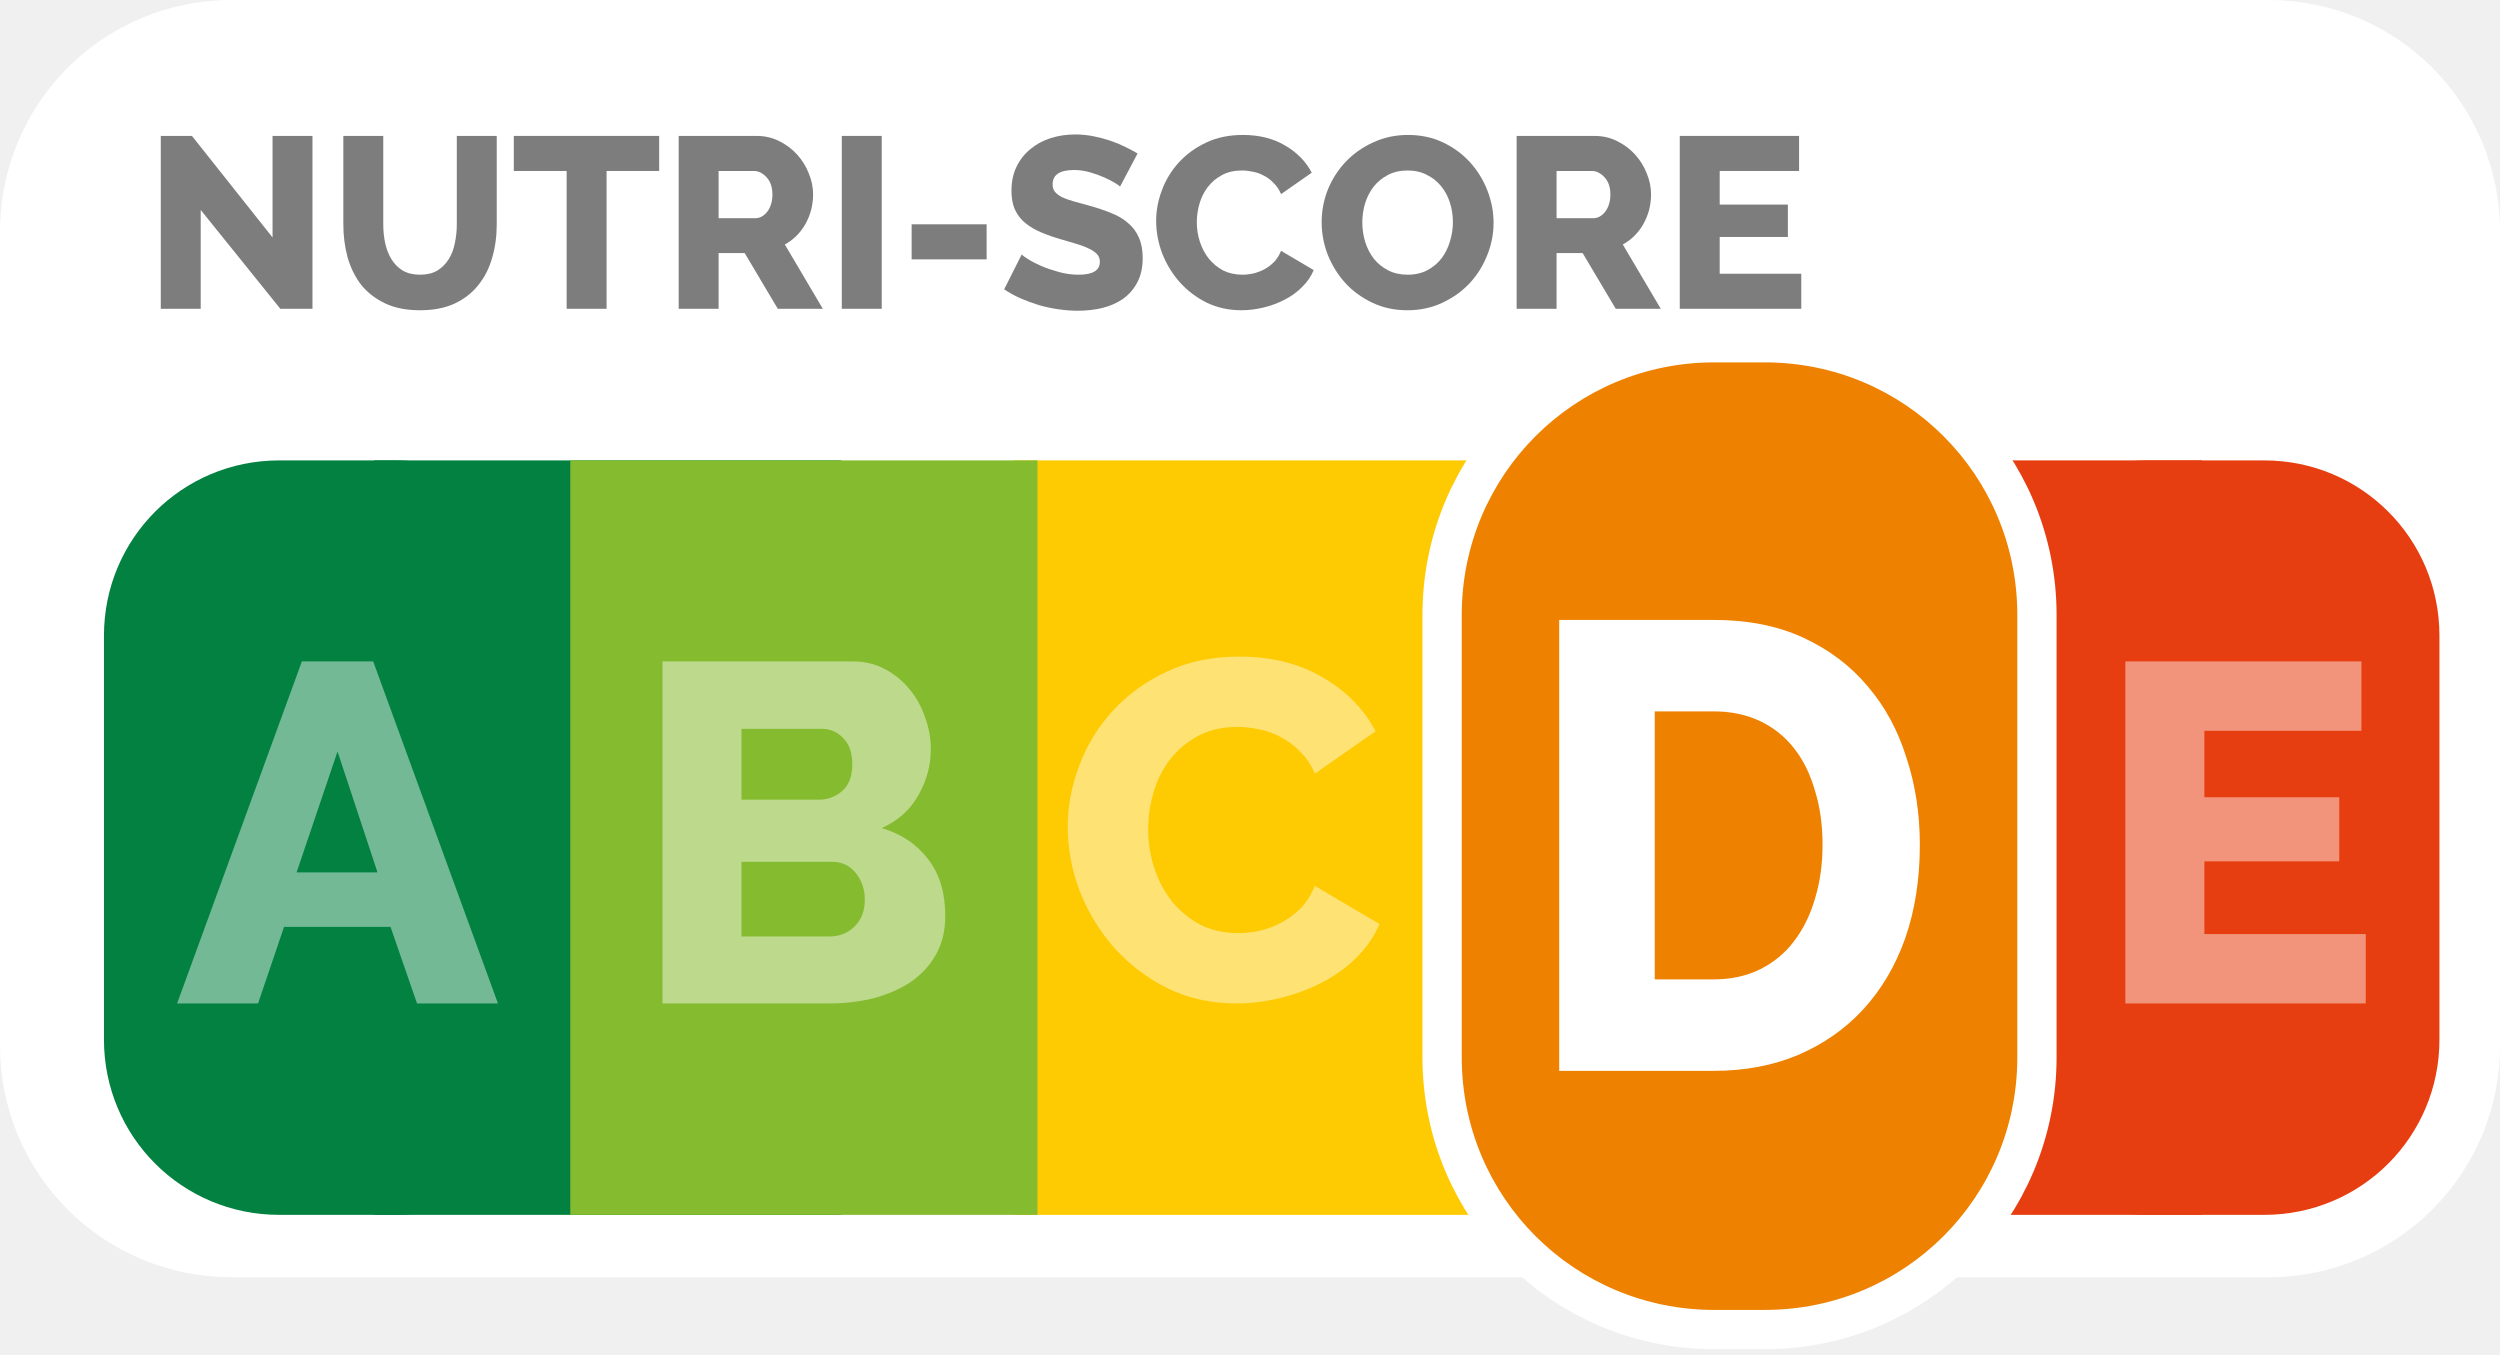
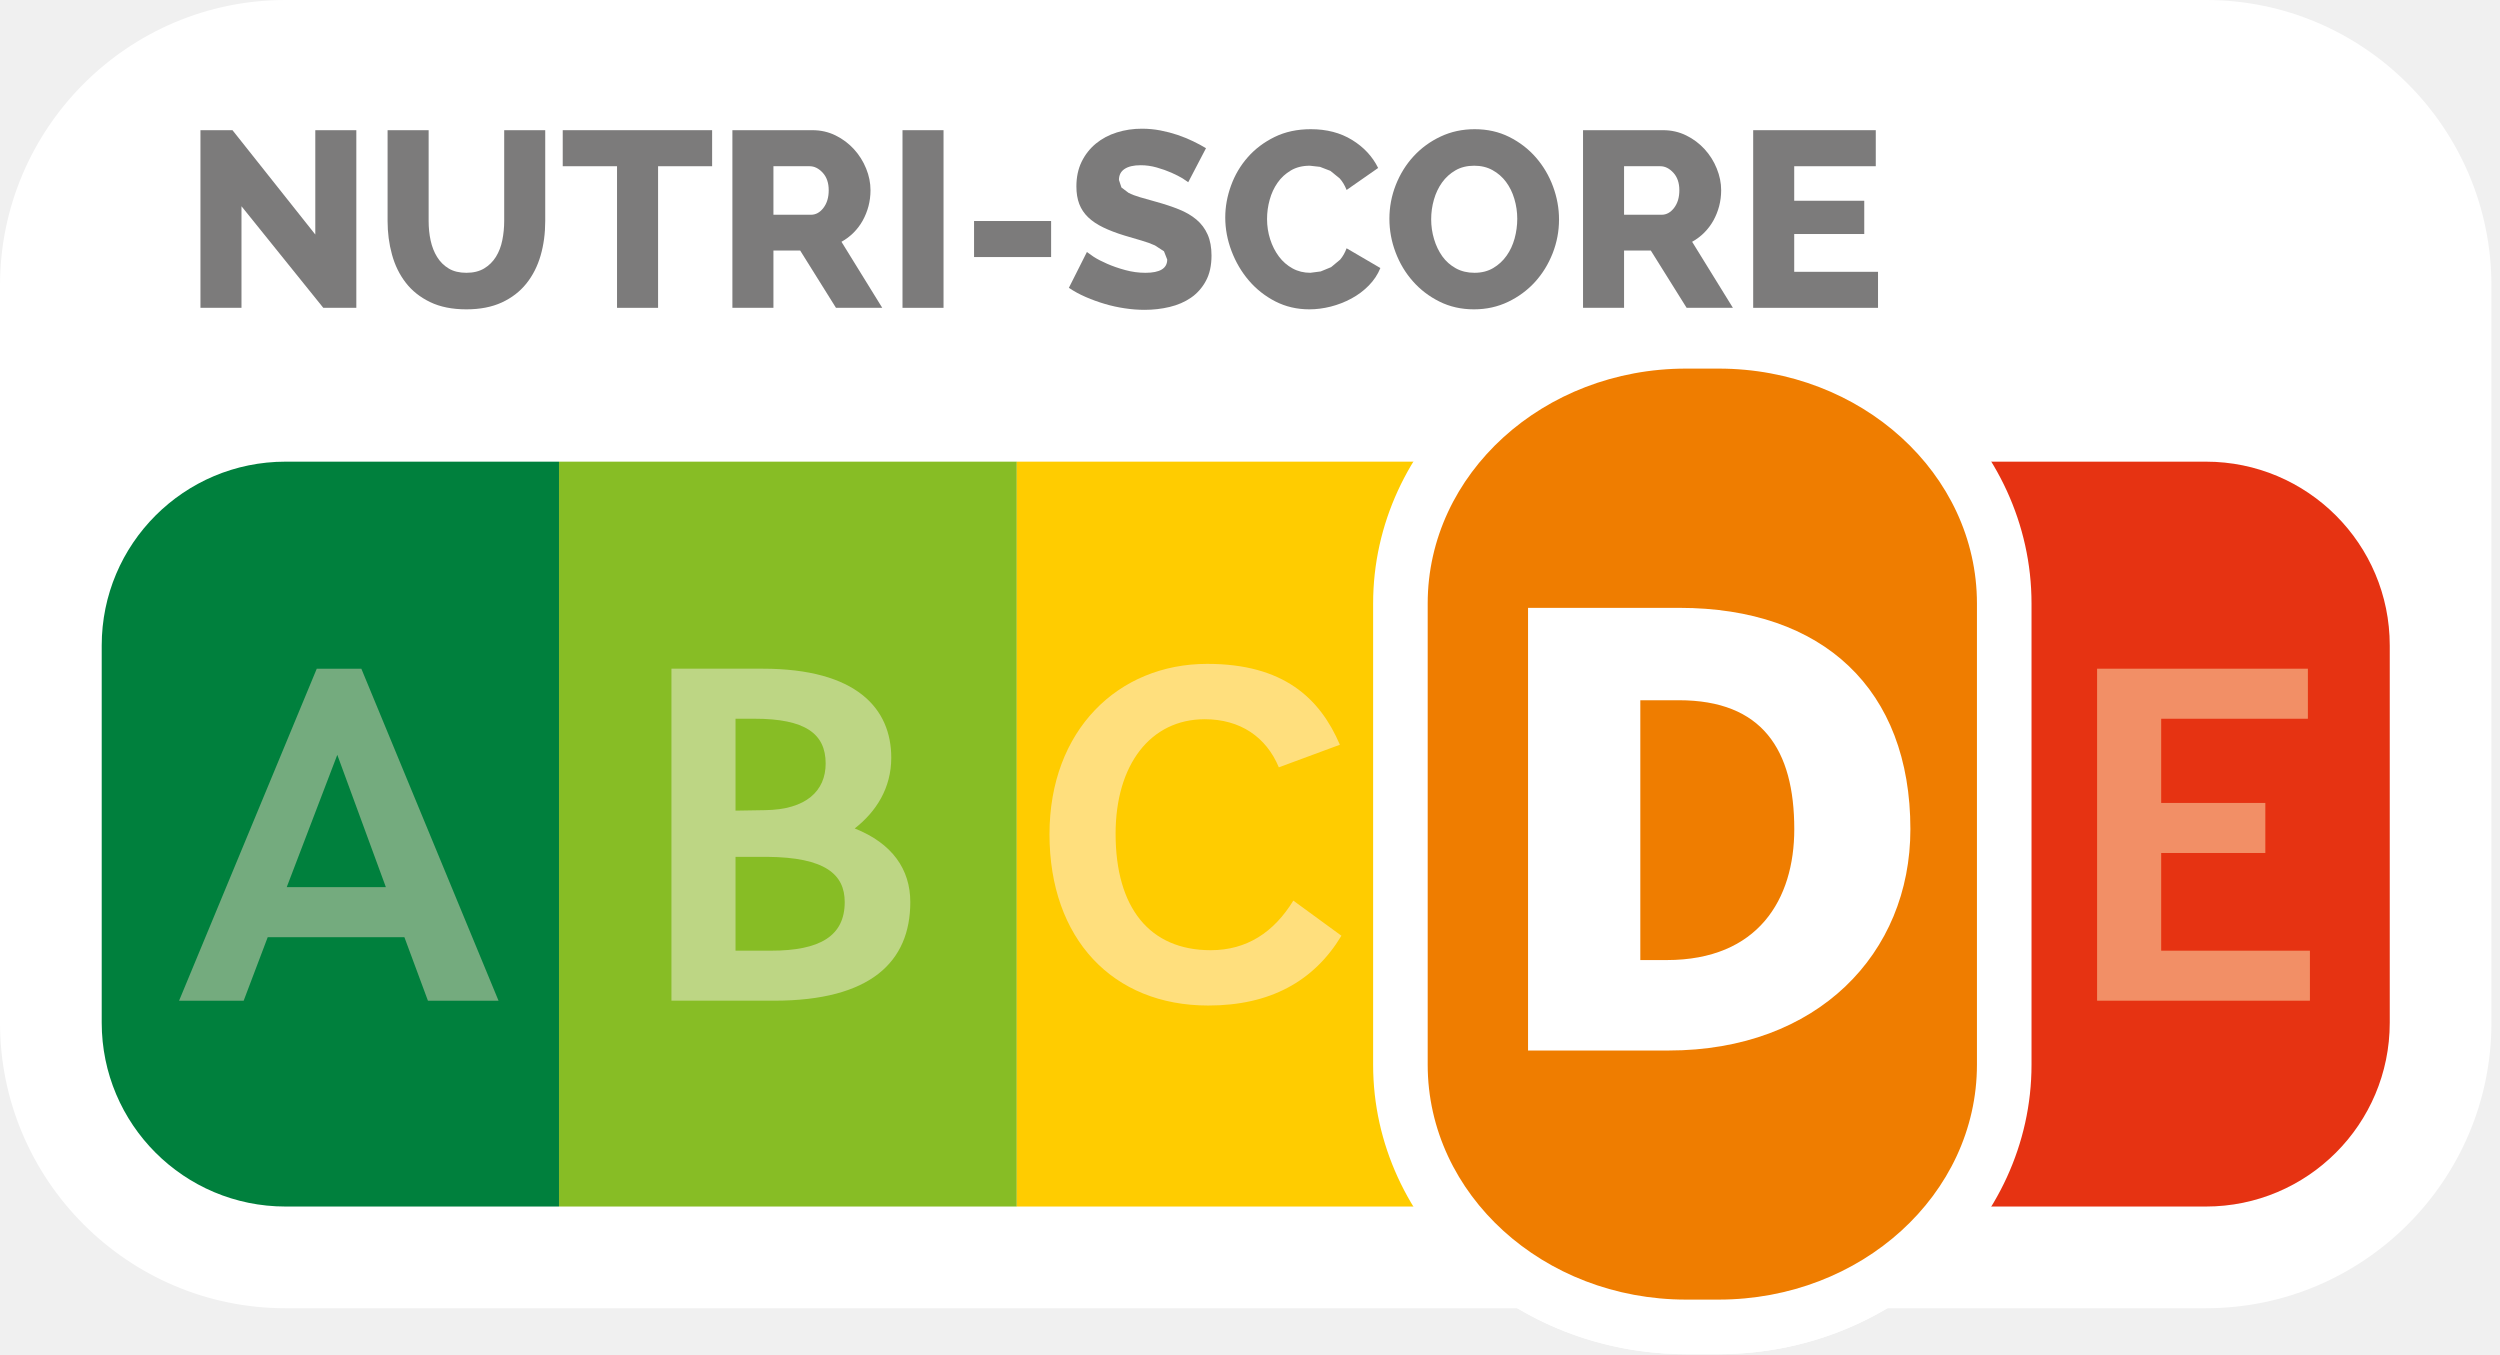
- <svg xmlns="http://www.w3.org/2000/svg" width="240" height="130" viewBox="0 0 240 130" id="svg4443" version="1.1">
-   <defs id="defs4445" />
+ <svg xmlns="http://www.w3.org/2000/svg" width="240" height="130" viewBox="0 0 240 130" version="1.1" id="svg2032">
+   <defs id="defs2029">
+     <clipPath clipPathUnits="userSpaceOnUse" id="clipPath1836">
+       <path d="m -576.406,-131.683 h 841.89 v 595.276 H -576.406 Z" id="path1838" style="stroke-width:1" />
+     </clipPath>
+     <clipPath clipPathUnits="userSpaceOnUse" id="clipPath1817">
+       <path d="m -480.445,-91.617 h 841.89 v 595.276 H -480.445 Z" id="path1819" style="stroke-width:1" />
+     </clipPath>
+     <clipPath clipPathUnits="userSpaceOnUse" id="clipPath1872">
+       <path d="m -488.313,-132.237 h 841.89 v 595.276 H -488.313 Z" id="path1874" style="stroke-width:1" />
+     </clipPath>
+     <clipPath clipPathUnits="userSpaceOnUse" id="clipPath1878">
+       <path d="m -519.714,-136.177 h 841.89 v 595.276 H -519.714 Z" id="path1880" style="stroke-width:1" />
+     </clipPath>
+     <clipPath clipPathUnits="userSpaceOnUse" id="clipPath1886">
+       <path d="m -521.325,-134.642 h 841.89 v 595.276 H -521.325 Z" id="path1888" style="stroke-width:1" />
+     </clipPath>
+     <clipPath clipPathUnits="userSpaceOnUse" id="clipPath1892">
+       <path d="m -532.144,-130.648 h 841.89 v 595.276 H -532.144 Z" id="path1894" style="stroke-width:1" />
+     </clipPath>
+     <clipPath clipPathUnits="userSpaceOnUse" id="clipPath1898">
+       <path d="m -500.02,-102.749 h 841.89 v 595.276 H -500.02 Z" id="path1900" style="stroke-width:1" />
+     </clipPath>
+     <clipPath clipPathUnits="userSpaceOnUse" id="clipPath1904">
+       <path d="m -522.55,-115.224 h 841.89 v 595.276 H -522.55 Z" id="path1906" style="stroke-width:1" />
+     </clipPath>
+     <clipPath clipPathUnits="userSpaceOnUse" id="clipPath1910">
+       <path d="m -561.373,-85.195 h 841.89 v 595.276 H -561.373 Z" id="path1912" style="stroke-width:1" />
+     </clipPath>
+     <clipPath clipPathUnits="userSpaceOnUse" id="clipPath1916">
+       <path d="m -562.786,-87.568 h 841.89 v 595.276 H -562.786 Z" id="path1918" style="stroke-width:1" />
+     </clipPath>
+     <clipPath clipPathUnits="userSpaceOnUse" id="clipPath1593">
+       <path d="m -503.056,-291.809 h 841.89 v 595.276 H -503.056 Z" id="path1595" style="stroke-width:1" />
+     </clipPath>
+     <clipPath clipPathUnits="userSpaceOnUse" id="clipPath1929">
+       <path d="m -503.055,-239.322 h 841.89 v 595.276 H -503.055 Z" id="path1931" style="stroke-width:1" />
+     </clipPath>
+     <clipPath clipPathUnits="userSpaceOnUse" id="clipPath1605">
+       <path d="m -427.382,-279.942 h 841.89 v 595.276 H -427.382 Z" id="path1607" style="stroke-width:1" />
+     </clipPath>
+     <clipPath clipPathUnits="userSpaceOnUse" id="clipPath1618">
+       <path d="m -458.785,-283.881 h 841.89 v 595.276 H -458.785 Z" id="path1620" style="stroke-width:1" />
+     </clipPath>
+     <clipPath clipPathUnits="userSpaceOnUse" id="clipPath1611">
+       <path d="M -460.394,-282.347 H 381.496 V 312.929 H -460.394 Z" id="path1613" style="stroke-width:1" />
+     </clipPath>
+     <clipPath clipPathUnits="userSpaceOnUse" id="clipPath1599">
+       <path d="m -471.214,-278.353 h 841.89 v 595.276 H -471.214 Z" id="path1601" style="stroke-width:1" />
+     </clipPath>
+     <clipPath clipPathUnits="userSpaceOnUse" id="clipPath1624">
+       <path d="m -441.091,-250.452 h 841.89 v 595.276 H -441.091 Z" id="path1626" style="stroke-width:1" />
+     </clipPath>
+     <clipPath clipPathUnits="userSpaceOnUse" id="clipPath1630">
+       <path d="m -461.62,-262.929 h 841.89 v 595.276 H -461.62 Z" id="path1632" style="stroke-width:1" />
+     </clipPath>
+     <clipPath clipPathUnits="userSpaceOnUse" id="clipPath1636">
+       <path d="m -478.601,-250.452 h 841.89 v 595.276 H -478.601 Z" id="path1638" style="stroke-width:1" />
+     </clipPath>
+     <clipPath clipPathUnits="userSpaceOnUse" id="clipPath1642">
+       <path d="m -420.708,-232.9 h 841.89 v 595.276 H -420.708 Z" id="path1644" style="stroke-width:1" />
+     </clipPath>
+     <clipPath clipPathUnits="userSpaceOnUse" id="clipPath1922">
+       <path d="m -422.121,-235.273 h 841.89 v 595.276 H -422.121 Z" id="path1924" style="stroke-width:1" />
+     </clipPath>
+     <clipPath clipPathUnits="userSpaceOnUse" id="clipPath1866">
+       <path d="m -625.833,-291.809 h 841.89 v 595.276 H -625.833 Z" id="path1868" style="stroke-width:1" />
+     </clipPath>
+     <clipPath clipPathUnits="userSpaceOnUse" id="clipPath1717">
+       <path d="m -625.833,-239.322 h 841.89 v 595.276 H -625.833 Z" id="path1719" style="stroke-width:1" />
+     </clipPath>
+     <clipPath clipPathUnits="userSpaceOnUse" id="clipPath1729">
+       <path d="m -542.292,-239.322 h 841.89 v 595.276 H -542.292 Z" id="path1731" style="stroke-width:1" />
+     </clipPath>
+     <clipPath clipPathUnits="userSpaceOnUse" id="clipPath1735">
+       <path d="m -586.469,-262.929 h 841.89 v 595.276 H -586.469 Z" id="path1737" style="stroke-width:1" />
+     </clipPath>
+     <clipPath clipPathUnits="userSpaceOnUse" id="clipPath1741">
+       <path d="m -601.379,-250.452 h 841.89 v 595.276 H -601.379 Z" id="path1743" style="stroke-width:1" />
+     </clipPath>
+     <clipPath clipPathUnits="userSpaceOnUse" id="clipPath1747">
+       <path d="m -550.161,-279.942 h 841.89 v 595.276 H -550.161 Z" id="path1749" style="stroke-width:1" />
+     </clipPath>
+     <clipPath clipPathUnits="userSpaceOnUse" id="clipPath1759">
+       <path d="m -581.562,-283.881 h 841.89 v 595.276 H -581.562 Z" id="path1761" style="stroke-width:1" />
+     </clipPath>
+     <clipPath clipPathUnits="userSpaceOnUse" id="clipPath1765">
+       <path d="M -583.172,-282.347 H 258.718 V 312.929 H -583.172 Z" id="path1767" style="stroke-width:1" />
+     </clipPath>
+     <clipPath clipPathUnits="userSpaceOnUse" id="clipPath1773">
+       <path d="m -593.991,-278.353 h 841.89 v 595.276 H -593.991 Z" id="path1775" style="stroke-width:1" />
+     </clipPath>
+     <clipPath clipPathUnits="userSpaceOnUse" id="clipPath1779">
+       <path d="m -563.464,-232.9 h 841.89 v 595.276 H -563.464 Z" id="path1781" style="stroke-width:1" />
+     </clipPath>
+     <clipPath clipPathUnits="userSpaceOnUse" id="clipPath1785">
+       <path d="m -564.877,-235.273 h 841.89 v 595.276 H -564.877 Z" id="path1787" style="stroke-width:1" />
+     </clipPath>
+     <clipPath clipPathUnits="userSpaceOnUse" id="clipPath1792">
+       <path d="m -503.055,-216.392 h 841.89 v 595.276 H -503.055 Z" id="path1794" style="stroke-width:1" />
+     </clipPath>
+     <clipPath clipPathUnits="userSpaceOnUse" id="clipPath1753">
+       <path d="m -503.055,-163.905 h 841.89 v 595.276 H -503.055 Z" id="path1755" style="stroke-width:1" />
+     </clipPath>
+     <clipPath clipPathUnits="userSpaceOnUse" id="clipPath1723">
+       <path d="m -419.514,-163.905 h 841.89 v 595.276 H -419.514 Z" id="path1725" style="stroke-width:1" />
+     </clipPath>
+     <clipPath clipPathUnits="userSpaceOnUse" id="clipPath1798">
+       <path d="M -427.382,-204.525 H 414.508 V 390.751 H -427.382 Z" id="path1800" style="stroke-width:1" />
+     </clipPath>
+     <clipPath clipPathUnits="userSpaceOnUse" id="clipPath1804">
+       <path d="m -458.784,-208.465 h 841.89 v 595.276 H -458.784 Z" id="path1806" style="stroke-width:1" />
+     </clipPath>
+     <clipPath clipPathUnits="userSpaceOnUse" id="clipPath1810">
+       <path d="m -460.394,-206.93 h 841.89 v 595.276 H -460.394 Z" id="path1812" style="stroke-width:1" />
+     </clipPath>
+     <clipPath clipPathUnits="userSpaceOnUse" id="clipPath1823">
+       <path d="m -471.213,-202.936 h 841.89 v 595.276 H -471.213 Z" id="path1825" style="stroke-width:1" />
+     </clipPath>
+     <clipPath clipPathUnits="userSpaceOnUse" id="clipPath1830">
+       <path d="m -437.456,-175.036 h 841.89 v 595.276 H -437.456 Z" id="path1832" style="stroke-width:1" />
+     </clipPath>
+     <clipPath clipPathUnits="userSpaceOnUse" id="clipPath1848">
+       <path d="m -480.209,-175.036 h 841.89 v 595.276 H -480.209 Z" id="path1850" style="stroke-width:1" />
+     </clipPath>
+     <clipPath clipPathUnits="userSpaceOnUse" id="clipPath1842">
+       <path d="m -460.551,-157.483 h 841.89 v 595.276 H -460.551 Z" id="path1844" style="stroke-width:1" />
+     </clipPath>
+     <clipPath clipPathUnits="userSpaceOnUse" id="clipPath1854">
+       <path d="m -461.964,-159.856 h 841.89 v 595.276 H -461.964 Z" id="path1856" style="stroke-width:1" />
+     </clipPath>
+     <clipPath clipPathUnits="userSpaceOnUse" id="clipPath1860">
+       <path d="m -452.876,-180.763 h 841.89 v 595.276 H -452.876 Z" id="path1862" style="stroke-width:1" />
+     </clipPath>
+     <clipPath clipPathUnits="userSpaceOnUse" id="clipPath1648">
+       <path d="m -625.835,-216.392 h 841.89 v 595.276 H -625.835 Z" id="path1650" style="stroke-width:1" />
+     </clipPath>
+     <clipPath clipPathUnits="userSpaceOnUse" id="clipPath1655">
+       <path d="m -625.833,-163.905 h 841.89 v 595.276 H -625.833 Z" id="path1657" style="stroke-width:1" />
+     </clipPath>
+     <clipPath clipPathUnits="userSpaceOnUse" id="clipPath1661">
+       <path d="m -542.292,-163.905 h 841.89 v 595.276 H -542.292 Z" id="path1663" style="stroke-width:1" />
+     </clipPath>
+     <clipPath clipPathUnits="userSpaceOnUse" id="clipPath1673">
+       <path d="M -550.161,-204.525 H 291.729 V 390.751 H -550.161 Z" id="path1675" style="stroke-width:1" />
+     </clipPath>
+     <clipPath clipPathUnits="userSpaceOnUse" id="clipPath1667">
+       <path d="m -581.562,-208.465 h 841.89 v 595.276 H -581.562 Z" id="path1669" style="stroke-width:1" />
+     </clipPath>
+     <clipPath clipPathUnits="userSpaceOnUse" id="clipPath1687">
+       <path d="m -583.173,-206.93 h 841.89 v 595.276 H -583.173 Z" id="path1689" style="stroke-width:1" />
+     </clipPath>
+     <clipPath clipPathUnits="userSpaceOnUse" id="clipPath1680">
+       <path d="m -593.993,-202.935 h 841.89 v 595.276 H -593.993 Z" id="path1682" style="stroke-width:1" />
+     </clipPath>
+     <clipPath clipPathUnits="userSpaceOnUse" id="clipPath1693">
+       <path d="m -561.868,-175.036 h 841.89 v 595.276 H -561.868 Z" id="path1695" style="stroke-width:1" />
+     </clipPath>
+     <clipPath clipPathUnits="userSpaceOnUse" id="clipPath1699">
+       <path d="m -582.388,-187.512 h 841.89 v 595.276 H -582.388 Z" id="path1701" style="stroke-width:1" />
+     </clipPath>
+     <clipPath clipPathUnits="userSpaceOnUse" id="clipPath1705">
+       <path d="m -603.221,-157.483 h 841.89 v 595.276 H -603.221 Z" id="path1707" style="stroke-width:1" />
+     </clipPath>
+     <clipPath clipPathUnits="userSpaceOnUse" id="clipPath1711">
+       <path d="m -604.633,-159.856 h 841.89 v 595.276 H -604.633 Z" id="path1713" style="stroke-width:1" />
+     </clipPath>
+   </defs>
  <g id="layer1">
-     <g id="g3962" transform="matrix(0.1235316,0,0,0.1235316,74.04041,-5.2517015e-6)">
-       <path style="opacity:1;fill:#ffffff;fill-opacity:1;fill-rule:evenodd;stroke:none;stroke-width:1;stroke-linecap:round;stroke-linejoin:round;stroke-miterlimit:4;stroke-dasharray:none;stroke-dashoffset:0;stroke-opacity:1" d="M -419.315,-5.9918893e-6 H 1163.409 c 99.748,0 180.049,80.302 180.049,180.049 v 632.481 c 0,99.747 -80.302,180.049 -180.049,180.049 H -419.315 c -99.747,0 -180.049,-80.302 -180.049,-180.049 V 180.049 c 0,-99.747 80.302,-180.049 180.049,-180.049 z" id="rect5285" />
-       <path style="opacity:1;fill:#038141;fill-opacity:1;fill-rule:evenodd;stroke:none;stroke-width:1;stroke-linecap:round;stroke-linejoin:round;stroke-miterlimit:4;stroke-dasharray:none;stroke-dashoffset:0;stroke-opacity:1" d="M -308.515,357.79 H 54.515 V 944.105 H -308.515 Z" id="rect5287" />
-       <path style="opacity:1;fill:#e63e11;fill-opacity:1;fill-rule:evenodd;stroke:none;stroke-width:1;stroke-linecap:round;stroke-linejoin:round;stroke-miterlimit:4;stroke-dasharray:none;stroke-dashoffset:0;stroke-opacity:1" d="M 748.698,357.79 H 1111.728 V 944.105 H 748.698 Z" id="rect5289" />
-       <path style="opacity:1;fill:#038141;fill-opacity:1;fill-rule:evenodd;stroke:none;stroke-width:1;stroke-linecap:round;stroke-linejoin:round;stroke-miterlimit:4;stroke-dasharray:none;stroke-dashoffset:0;stroke-opacity:1" d="m -382.381,357.79 h 90.648 c 75.45,0 136.191,60.741 136.191,136.191 v 313.932 c 0,75.45 -60.741,136.191 -136.191,136.191 h -90.648 c -75.45,0 -136.191,-60.741 -136.191,-136.191 V 493.982 c 0,-75.45 60.741,-136.191 136.191,-136.191 z" id="rect5291" />
-       <path style="opacity:1;fill:#ee8100;fill-opacity:1;fill-rule:evenodd;stroke:none;stroke-width:1;stroke-linecap:round;stroke-linejoin:round;stroke-miterlimit:4;stroke-dasharray:none;stroke-dashoffset:0;stroke-opacity:1" d="m 570.957,357.79 h 363.03 v 586.315 h -363.03 z" id="rect5293" />
-       <path id="path5480" style="font-style:normal;font-variant:normal;font-weight:800;font-stretch:normal;font-size:medium;line-height:90%;font-family:Raleway;-inkscape-font-specification:'Raleway Ultra-Bold';letter-spacing:0px;word-spacing:0px;fill:#ffffff;fill-opacity:0.446;stroke:none;stroke-width:1px;stroke-linecap:butt;stroke-linejoin:miter;stroke-opacity:1" d="M 636.605,789.037 V 523.235 h 99.208 q 32.945,0 57.653,10.482 24.708,10.482 41.181,28.452 16.846,17.97 25.083,42.304 8.611,23.96 8.611,51.289 0,30.324 -9.36,55.032 -9.36,24.334 -26.955,41.929 -17.221,17.221 -41.929,26.955 -24.334,9.359 -54.284,9.359 z M 805.82,655.762 q 0,-17.595 -4.867,-31.821 -4.492,-14.6 -13.477,-25.083 -8.985,-10.482 -22.088,-16.098 -13.103,-5.616 -29.575,-5.616 h -37.811 v 157.984 h 37.811 q 16.847,0 29.95,-5.99 13.103,-5.99 21.713,-16.472 8.985,-10.857 13.477,-25.083 4.867,-14.6 4.867,-31.821 z" />
-       <path style="opacity:1;fill:#fecb02;fill-opacity:1;fill-rule:evenodd;stroke:none;stroke-width:1;stroke-linecap:round;stroke-linejoin:round;stroke-miterlimit:4;stroke-dasharray:none;stroke-dashoffset:0;stroke-opacity:1" d="m 188.259,357.79 h 383.321 v 586.315 h -383.321 z" id="rect5299" />
-       <path style="opacity:1;fill:#85bb2f;fill-opacity:1;fill-rule:evenodd;stroke:none;stroke-width:1;stroke-linecap:round;stroke-linejoin:round;stroke-miterlimit:4;stroke-dasharray:none;stroke-dashoffset:0;stroke-opacity:1" d="M 206.865,357.79 H -156.165 V 944.105 H 206.865 Z" id="rect5301" />
-       <path id="path5475" style="font-style:normal;font-variant:normal;font-weight:800;font-stretch:normal;font-size:medium;line-height:90%;font-family:Raleway;-inkscape-font-specification:'Raleway Ultra-Bold';letter-spacing:0px;word-spacing:0px;fill:#ffffff;fill-opacity:0.446;stroke:none;stroke-width:1px;stroke-linecap:butt;stroke-linejoin:miter;stroke-opacity:1" d="m 230.404,642.411 q 0,-23.96 8.985,-47.545 8.985,-23.96 26.206,-42.678 17.221,-18.718 41.929,-30.324 24.708,-11.605 56.155,-11.605 37.437,0 64.766,16.098 27.703,16.098 41.181,41.929 l -47.171,32.945 q -4.492,-10.482 -11.605,-17.221 -6.739,-7.113 -14.975,-11.231 -8.236,-4.492 -16.847,-5.99 -8.61,-1.872 -16.847,-1.872 -17.595,0 -30.698,7.113 -13.103,7.113 -21.713,18.344 -8.61,11.231 -12.729,25.457 -4.118,14.226 -4.118,28.826 0,15.723 4.867,30.324 4.867,14.6 13.852,25.831 9.359,11.231 22.088,17.97 13.103,6.364 29.201,6.364 8.236,0 16.847,-1.872 8.985,-2.246 16.847,-6.364 8.236,-4.492 14.975,-11.231 6.739,-7.113 10.857,-17.221 l 50.165,29.575 q -5.99,14.6 -17.97,26.206 -11.605,11.605 -26.955,19.467 -15.349,7.862 -32.57,11.98 -17.221,4.118 -33.693,4.118 -28.826,0 -53.16,-11.605 -23.96,-11.98 -41.555,-31.447 -17.221,-19.467 -26.955,-44.176 -9.359,-24.708 -9.359,-50.165 z" />
-       <path id="path5472" style="font-style:normal;font-variant:normal;font-weight:800;font-stretch:normal;font-size:medium;line-height:90%;font-family:Raleway;-inkscape-font-specification:'Raleway Ultra-Bold';letter-spacing:0px;word-spacing:0px;fill:#ffffff;fill-opacity:0.446;stroke:none;stroke-width:1px;stroke-linecap:butt;stroke-linejoin:miter;stroke-opacity:1" d="m 135.228,711.669 q 0,17.221 -7.113,29.95 -7.113,12.729 -19.467,21.339 -12.354,8.236 -28.826,12.729 -16.472,4.118 -34.816,4.118 H -84.527 V 514.002 h 147.876 q 13.852,0 25.083,5.99 11.231,5.99 19.093,15.723 7.862,9.359 11.98,21.713 4.492,11.98 4.492,24.708 0,19.093 -9.734,35.94 -9.359,16.847 -28.452,25.457 22.837,6.739 35.94,23.96 13.477,17.221 13.477,44.176 z M 72.708,699.315 q 0,-12.354 -7.113,-20.965 -7.113,-8.61 -17.97,-8.61 h -70.756 v 58.027 h 68.135 q 11.98,0 19.842,-7.862 7.862,-7.862 7.862,-20.59 z m -95.839,-132.901 v 55.032 h 60.273 q 10.108,0 17.97,-6.739 7.862,-6.739 7.862,-20.965 0,-13.103 -7.113,-20.216 -6.739,-7.113 -16.472,-7.113 z" />
-       <path id="path5469" style="font-style:normal;font-variant:normal;font-weight:800;font-stretch:normal;font-size:medium;line-height:90%;font-family:Raleway;-inkscape-font-specification:'Raleway Ultra-Bold';letter-spacing:0px;word-spacing:0px;fill:#ffffff;fill-opacity:0.446;stroke:none;stroke-width:1px;stroke-linecap:butt;stroke-linejoin:miter;stroke-opacity:1" d="m -364.761,514.002 h 55.407 l 96.962,265.802 h -62.894 l -20.59,-59.525 h -82.736 l -20.216,59.525 h -62.894 z m 58.776,163.974 -31.073,-93.967 -31.821,93.967 z" />
-       <path style="opacity:1;fill:#e63e11;fill-opacity:1;fill-rule:evenodd;stroke:none;stroke-width:1;stroke-linecap:round;stroke-linejoin:round;stroke-miterlimit:4;stroke-dasharray:none;stroke-dashoffset:0;stroke-opacity:1" d="m 1069.556,357.79 h 90.647 c 75.45,0 136.192,60.741 136.192,136.191 v 313.932 c 0,75.45 -60.742,136.191 -136.192,136.191 h -90.647 c -75.45,0 -136.192,-60.741 -136.192,-136.191 V 493.982 c 0,-75.45 60.742,-136.191 136.192,-136.191 z" id="rect5315" />
-       <path style="opacity:1;fill:#0039ff;fill-opacity:0.63;fill-rule:evenodd;stroke:#ffffff;stroke-width:61.032;stroke-linecap:round;stroke-linejoin:round;stroke-miterlimit:4;stroke-dasharray:none;stroke-dashoffset:0;stroke-opacity:1" d="m 732.809,281.616 h 39.326 c 108.699,0 196.208,87.509 196.208,196.208 v 343.941 c 0,108.699 -87.508,196.208 -196.208,196.208 h -39.326 c -108.699,0 -196.208,-87.509 -196.208,-196.208 V 477.823 c 0,-108.699 87.509,-196.208 196.208,-196.208 z" id="rect5317" />
-       <path id="path5464" style="font-style:normal;font-variant:normal;font-weight:800;font-stretch:normal;font-size:medium;line-height:90%;font-family:Raleway;-inkscape-font-specification:'Raleway Ultra-Bold';letter-spacing:0px;word-spacing:0px;fill:#ffffff;fill-opacity:0.446;stroke:none;stroke-width:1px;stroke-linecap:butt;stroke-linejoin:miter;stroke-opacity:1" d="m 1239.129,725.895 v 53.909 H 1052.318 V 514.002 h 183.441 v 53.909 H 1113.715 v 51.663 h 104.823 v 49.791 h -104.823 v 56.53 z" />
-       <path style="opacity:1;fill:#ee8100;fill-opacity:1;fill-rule:evenodd;stroke:none;stroke-width:15.945;stroke-linecap:round;stroke-linejoin:round;stroke-miterlimit:4;stroke-dasharray:none;stroke-dashoffset:0;stroke-opacity:1" d="m 732.809,281.616 h 39.326 c 108.699,0 196.208,87.509 196.208,196.208 v 343.941 c 0,108.699 -87.508,196.208 -196.208,196.208 h -39.326 c -108.699,0 -196.208,-87.509 -196.208,-196.208 V 477.823 c 0,-108.699 87.509,-196.208 196.208,-196.208 z" id="rect5323" />
-       <path id="path5460" style="font-style:normal;font-variant:normal;font-weight:800;font-stretch:normal;font-size:medium;line-height:90%;font-family:Raleway;-inkscape-font-specification:'Raleway Ultra-Bold';letter-spacing:0px;word-spacing:0px;fill:#ffffff;fill-opacity:1;stroke:none;stroke-width:1px;stroke-linecap:butt;stroke-linejoin:miter;stroke-opacity:1" d="M 612.345,832.191 V 481.753 h 119.979 q 39.842,0 69.724,13.82 29.881,13.82 49.803,37.512 20.373,23.692 30.334,55.774 10.413,31.589 10.413,67.62 0,39.98 -11.318,72.555 -11.319,32.082 -32.598,55.28 -20.826,22.704 -50.709,35.537 -29.428,12.339 -65.649,12.339 z m 204.644,-175.713 q 0,-23.198 -5.886,-41.954 -5.432,-19.25 -16.299,-33.07 -10.866,-13.82 -26.712,-21.224 -15.847,-7.404 -35.768,-7.404 h -45.728 v 208.288 h 45.728 q 20.374,0 36.221,-7.897 15.846,-7.897 26.259,-21.717 10.866,-14.314 16.299,-33.07 5.886,-19.249 5.886,-41.954 z" />
-       <path id="path5437" style="font-style:normal;font-variant:normal;font-weight:800;font-stretch:normal;font-size:medium;line-height:90%;font-family:Raleway;-inkscape-font-specification:'Raleway Ultra-Bold';letter-spacing:0px;word-spacing:0px;fill:#7d7d7d;fill-opacity:1;stroke:none;stroke-width:1px;stroke-linecap:butt;stroke-linejoin:miter;stroke-opacity:1" d="m -443.389,163.147 v 76.826 h -31.033 V 105.623 h 24.221 l 62.634,78.908 v -78.908 h 31.033 v 134.351 h -24.978 z" />
-       <path id="path5439" style="font-style:normal;font-variant:normal;font-weight:800;font-stretch:normal;font-size:medium;line-height:90%;font-family:Raleway;-inkscape-font-specification:'Raleway Ultra-Bold';letter-spacing:0px;word-spacing:0px;fill:#7d7d7d;fill-opacity:1;stroke:none;stroke-width:1px;stroke-linecap:butt;stroke-linejoin:miter;stroke-opacity:1" d="m -272.94,213.482 q 7.948,0 13.435,-3.217 5.488,-3.406 8.894,-8.894 3.406,-5.488 4.731,-12.489 1.514,-7.191 1.514,-14.57 v -68.689 h 31.033 v 68.689 q 0,14.003 -3.595,26.113 -3.406,12.111 -10.786,21.193 -7.191,9.083 -18.544,14.381 -11.164,5.109 -26.681,5.109 -16.084,0 -27.438,-5.488 -11.354,-5.488 -18.544,-14.57 -7.001,-9.272 -10.408,-21.383 -3.217,-12.111 -3.217,-25.356 v -68.689 h 31.033 v 68.689 q 0,7.758 1.514,14.76 1.514,7.001 4.92,12.489 3.406,5.487 8.704,8.704 5.488,3.217 13.435,3.217 z" />
-       <path id="path5441" style="font-style:normal;font-variant:normal;font-weight:800;font-stretch:normal;font-size:medium;line-height:90%;font-family:Raleway;-inkscape-font-specification:'Raleway Ultra-Bold';letter-spacing:0px;word-spacing:0px;fill:#7d7d7d;fill-opacity:1;stroke:none;stroke-width:1px;stroke-linecap:butt;stroke-linejoin:miter;stroke-opacity:1" d="m -87.102,132.871 h -40.873 v 107.102 h -31.033 V 132.871 H -200.07 v -27.249 h 112.968 z" />
-       <path id="path5443" style="font-style:normal;font-variant:normal;font-weight:800;font-stretch:normal;font-size:medium;line-height:90%;font-family:Raleway;-inkscape-font-specification:'Raleway Ultra-Bold';letter-spacing:0px;word-spacing:0px;fill:#7d7d7d;fill-opacity:1;stroke:none;stroke-width:1px;stroke-linecap:butt;stroke-linejoin:miter;stroke-opacity:1" d="M -71.946,239.974 V 105.623 h 60.553 q 9.461,0 17.409,3.974 8.137,3.974 14.003,10.408 5.866,6.434 9.083,14.57 3.406,8.137 3.406,16.463 0,6.245 -1.514,12.111 -1.514,5.677 -4.352,10.786 -2.838,5.109 -7.001,9.272 -3.974,3.974 -9.083,6.812 l 29.519,49.956 H 5.069 L -20.665,196.641 H -40.913 v 43.333 z M -40.913,169.581 h 28.384 q 5.487,0 9.461,-5.109 3.974,-5.298 3.974,-13.435 0,-8.326 -4.541,-13.246 -4.541,-4.92 -9.84,-4.92 H -40.913 Z" />
-       <path id="path5445" style="font-style:normal;font-variant:normal;font-weight:800;font-stretch:normal;font-size:medium;line-height:90%;font-family:Raleway;-inkscape-font-specification:'Raleway Ultra-Bold';letter-spacing:0px;word-spacing:0px;fill:#7d7d7d;fill-opacity:1;stroke:none;stroke-width:1px;stroke-linecap:butt;stroke-linejoin:miter;stroke-opacity:1" d="M 54.821,239.974 V 105.623 h 31.033 v 134.351 z" />
-       <path id="path5447" style="font-style:normal;font-variant:normal;font-weight:800;font-stretch:normal;font-size:medium;line-height:90%;font-family:Raleway;-inkscape-font-specification:'Raleway Ultra-Bold';letter-spacing:0px;word-spacing:0px;fill:#7d7d7d;fill-opacity:1;stroke:none;stroke-width:1px;stroke-linecap:butt;stroke-linejoin:miter;stroke-opacity:1" d="m 109.088,201.561 v -27.249 h 58.282 v 27.249 z" />
-       <path id="path5449" style="font-style:normal;font-variant:normal;font-weight:800;font-stretch:normal;font-size:medium;line-height:90%;font-family:Raleway;-inkscape-font-specification:'Raleway Ultra-Bold';letter-spacing:0px;word-spacing:0px;fill:#7d7d7d;fill-opacity:1;stroke:none;stroke-width:1px;stroke-linecap:butt;stroke-linejoin:miter;stroke-opacity:1" d="m 271.069,144.982 q -0.568,-0.757 -3.974,-2.838 -3.406,-2.081 -8.515,-4.352 -5.109,-2.271 -11.164,-3.974 -6.055,-1.703 -12.111,-1.703 -16.652,0 -16.652,11.164 0,3.406 1.703,5.677 1.892,2.271 5.298,4.163 3.595,1.703 8.894,3.217 5.298,1.514 12.3,3.406 9.651,2.649 17.409,5.866 7.758,3.028 13.057,7.758 5.488,4.541 8.326,11.164 3.028,6.623 3.028,15.895 0,11.354 -4.352,19.301 -4.163,7.758 -11.164,12.678 -7.001,4.731 -16.084,7.001 -9.083,2.081 -18.733,2.081 -7.38,0 -15.138,-1.135 -7.758,-1.135 -15.138,-3.217 -7.38,-2.271 -14.381,-5.298 -6.812,-3.028 -12.678,-7.001 l 13.624,-27.059 q 0.757,0.946 4.92,3.595 4.163,2.649 10.218,5.298 6.244,2.649 13.814,4.731 7.569,2.081 15.327,2.081 16.463,0 16.463,-10.029 0,-3.784 -2.46,-6.244 -2.46,-2.46 -6.812,-4.352 -4.352,-2.081 -10.408,-3.784 -5.866,-1.703 -12.867,-3.785 -9.272,-2.838 -16.084,-6.055 -6.812,-3.406 -11.354,-7.758 -4.352,-4.352 -6.623,-10.029 -2.081,-5.677 -2.081,-13.246 0,-10.597 3.974,-18.734 3.974,-8.137 10.786,-13.624 6.812,-5.677 15.706,-8.515 9.083,-2.838 19.112,-2.838 7.001,0 13.813,1.325 6.812,1.325 13.057,3.406 6.244,2.081 11.543,4.731 5.488,2.649 10.029,5.298 z" />
-       <path id="path5451" style="font-style:normal;font-variant:normal;font-weight:800;font-stretch:normal;font-size:medium;line-height:90%;font-family:Raleway;-inkscape-font-specification:'Raleway Ultra-Bold';letter-spacing:0px;word-spacing:0px;fill:#7d7d7d;fill-opacity:1;stroke:none;stroke-width:1px;stroke-linecap:butt;stroke-linejoin:miter;stroke-opacity:1" d="m 299.119,171.663 q 0,-12.111 4.541,-24.032 4.541,-12.111 13.246,-21.572 8.704,-9.461 21.193,-15.327 12.489,-5.866 28.384,-5.866 18.923,0 32.736,8.137 14.003,8.137 20.815,21.193 l -23.843,16.652 q -2.271,-5.298 -5.866,-8.704 -3.406,-3.595 -7.569,-5.677 -4.163,-2.271 -8.515,-3.028 -4.352,-0.946 -8.515,-0.946 -8.894,0 -15.517,3.595 -6.623,3.595 -10.975,9.272 -4.352,5.677 -6.434,12.867 -2.081,7.191 -2.081,14.57 0,7.948 2.46,15.327 2.46,7.38 7.001,13.057 4.731,5.677 11.164,9.083 6.623,3.217 14.76,3.217 4.163,0 8.515,-0.946 4.541,-1.135 8.515,-3.217 4.163,-2.271 7.569,-5.677 3.406,-3.595 5.488,-8.704 l 25.356,14.949 q -3.028,7.38 -9.083,13.246 -5.866,5.866 -13.624,9.84 -7.758,3.974 -16.463,6.055 -8.704,2.081 -17.03,2.081 -14.57,0 -26.87,-5.866 -12.111,-6.055 -21.004,-15.895 -8.704,-9.84 -13.624,-22.329 -4.731,-12.489 -4.731,-25.356 z" />
-       <path id="path5453" style="font-style:normal;font-variant:normal;font-weight:800;font-stretch:normal;font-size:medium;line-height:90%;font-family:Raleway;-inkscape-font-specification:'Raleway Ultra-Bold';letter-spacing:0px;word-spacing:0px;fill:#7d7d7d;fill-opacity:1;stroke:none;stroke-width:1px;stroke-linecap:butt;stroke-linejoin:miter;stroke-opacity:1" d="m 494.342,241.109 q -14.949,0 -27.249,-5.866 -12.3,-5.866 -21.004,-15.327 -8.704,-9.651 -13.624,-21.95 -4.731,-12.3 -4.731,-25.356 0,-13.246 4.92,-25.546 5.109,-12.3 14.003,-21.572 9.083,-9.461 21.383,-14.949 12.3,-5.677 26.87,-5.677 14.949,0 27.249,5.866 12.3,5.866 21.004,15.517 8.704,9.651 13.435,21.95 4.731,12.3 4.731,24.978 0,13.246 -5.109,25.546 -4.92,12.3 -13.814,21.761 -8.894,9.272 -21.193,14.949 -12.3,5.677 -26.87,5.677 z M 459.335,172.987 q 0,7.758 2.271,15.138 2.271,7.191 6.623,12.867 4.541,5.677 11.164,9.083 6.623,3.406 15.138,3.406 8.894,0 15.517,-3.595 6.623,-3.595 10.975,-9.272 4.352,-5.866 6.434,-13.057 2.271,-7.38 2.271,-14.949 0,-7.758 -2.271,-14.949 -2.271,-7.38 -6.812,-12.867 -4.541,-5.677 -11.164,-8.894 -6.434,-3.406 -14.949,-3.406 -8.894,0 -15.517,3.595 -6.434,3.406 -10.975,9.083 -4.352,5.677 -6.623,13.057 -2.081,7.191 -2.081,14.76 z" />
-       <path id="path5455" style="font-style:normal;font-variant:normal;font-weight:800;font-stretch:normal;font-size:medium;line-height:90%;font-family:Raleway;-inkscape-font-specification:'Raleway Ultra-Bold';letter-spacing:0px;word-spacing:0px;fill:#7d7d7d;fill-opacity:1;stroke:none;stroke-width:1px;stroke-linecap:butt;stroke-linejoin:miter;stroke-opacity:1" d="M 579.26,239.974 V 105.623 h 60.553 q 9.461,0 17.409,3.974 8.137,3.974 14.003,10.408 5.866,6.434 9.083,14.57 3.406,8.137 3.406,16.463 0,6.245 -1.514,12.111 -1.514,5.677 -4.352,10.786 -2.838,5.109 -7.001,9.272 -3.974,3.974 -9.083,6.812 l 29.519,49.956 h -35.007 l -25.735,-43.333 h -20.247 v 43.333 z m 31.033,-70.392 h 28.384 q 5.488,0 9.461,-5.109 3.974,-5.298 3.974,-13.435 0,-8.326 -4.541,-13.246 -4.541,-4.92 -9.84,-4.92 h -27.438 z" />
-       <path id="path5457" style="font-style:normal;font-variant:normal;font-weight:800;font-stretch:normal;font-size:medium;line-height:90%;font-family:Raleway;-inkscape-font-specification:'Raleway Ultra-Bold';letter-spacing:0px;word-spacing:0px;fill:#7d7d7d;fill-opacity:1;stroke:none;stroke-width:1px;stroke-linecap:butt;stroke-linejoin:miter;stroke-opacity:1" d="m 800.451,212.725 v 27.249 H 706.027 V 105.623 h 92.721 v 27.249 h -61.688 v 26.113 h 52.983 v 25.167 h -52.983 v 28.573 z" />
+     <g id="g2493" transform="matrix(2.206756,0,0,-2.206756,-1169.297,643.9515)">
+       <g id="g2468" transform="translate(6.7998622e-4,75.4167)">
+         <path d="m 0,0 h -83.542 c -6.849,0 -12.422,-5.573 -12.422,-12.421 v -32.07 c 0,-6.849 5.573,-12.421 12.422,-12.421 h 53.598 c 2.118,-1.258 4.63,-1.998 7.329,-1.998 h 1.414 c 2.699,0 5.211,0.74 7.329,1.998 H 0 c 6.849,0 12.42,5.572 12.42,12.421 v 32.07 C 12.42,-5.573 6.849,0 0,0" style="fill:#ffffff;fill-opacity:1;fill-rule:nonzero;stroke:none" id="path248" transform="translate(625.8347,216.3924)" clip-path="url(#clipPath1648)" />
+         <path d="M 0,0 H -11.896 V 32.404 H 0 c 4.417,0 7.998,-3.58 7.998,-7.997 V 7.998 C 7.998,3.581 4.417,0 0,0" style="fill:#e63312;fill-opacity:1;fill-rule:nonzero;stroke:none" id="path252" transform="translate(625.8335,163.9048)" clip-path="url(#clipPath1655)" />
+         <path d="M 0,0 H 11.896 V 32.404 H 0 c -4.417,0 -7.997,-3.58 -7.997,-7.997 V 7.998 C -7.997,3.581 -4.417,0 0,0" style="fill:#00803d;fill-opacity:1;fill-rule:nonzero;stroke:none" id="path256" transform="translate(542.2924,163.9048)" clip-path="url(#clipPath1661)" />
+         <path d="m 630.27,187.302 h -9.17 v -14.443 h 9.258 v 2.176 h -6.47 v 4.25 h 4.531 v 2.177 h -4.531 v 3.663 h 6.382 z" style="fill:#f28f66;fill-opacity:1;fill-rule:nonzero;stroke:none" id="path260" />
+         <path d="m 540.376,207.42 v -4.419 h -1.785 v 7.728 h 1.393 l 3.603,-4.539 v 4.539 h 1.785 v -7.728 h -1.437 z" style="fill:#7c7b7b;fill-opacity:1;fill-rule:nonzero;stroke:none" id="path264" />
+         <path d="M 0,0 C 0.305,0 0.562,0.063 0.773,0.19 0.984,0.317 1.154,0.486 1.285,0.696 1.415,0.907 1.508,1.148 1.562,1.42 1.617,1.692 1.644,1.97 1.644,2.253 V 6.204 H 3.429 V 2.253 C 3.429,1.715 3.362,1.215 3.228,0.751 3.093,0.286 2.886,-0.121 2.607,-0.469 2.328,-0.817 1.972,-1.091 1.54,-1.291 1.109,-1.489 0.595,-1.59 0,-1.59 c -0.616,0 -1.142,0.105 -1.578,0.316 -0.436,0.21 -0.789,0.491 -1.061,0.844 -0.272,0.352 -0.472,0.76 -0.599,1.224 -0.128,0.464 -0.191,0.951 -0.191,1.459 v 3.951 h 1.786 V 2.253 c 0,-0.297 0.028,-0.581 0.087,-0.85 0.058,-0.267 0.152,-0.508 0.283,-0.718 0.131,-0.21 0.299,-0.377 0.506,-0.5 C -0.561,0.061 -0.304,0 0,0" style="fill:#7c7b7b;fill-opacity:1;fill-rule:nonzero;stroke:none" id="path276" transform="translate(550.1608,204.525)" clip-path="url(#clipPath1673)" />
+         <path d="m 560.85,209.161 h -2.351 v -6.16 h -1.786 v 6.16 h -2.362 v 1.568 h 6.499 z" style="fill:#7c7b7b;fill-opacity:1;fill-rule:nonzero;stroke:none" id="path280" />
+         <path d="m 561.732,203.001 v 7.728 h 3.482 c 0.364,0 0.699,-0.077 1.008,-0.229 0.307,-0.152 0.574,-0.352 0.799,-0.599 0.225,-0.247 0.401,-0.526 0.528,-0.838 0.128,-0.312 0.191,-0.627 0.191,-0.947 0,-0.239 -0.03,-0.47 -0.087,-0.691 -0.059,-0.221 -0.142,-0.43 -0.251,-0.626 -0.108,-0.195 -0.241,-0.371 -0.397,-0.527 -0.156,-0.157 -0.332,-0.289 -0.528,-0.398 l 1.774,-2.873 h -2.013 l -1.557,2.492 h -1.164 v -2.492 z m 1.785,4.049 h 1.632 c 0.21,0 0.392,0.099 0.544,0.299 0.153,0.2 0.229,0.455 0.229,0.767 0,0.32 -0.087,0.573 -0.261,0.763 -0.174,0.188 -0.364,0.282 -0.566,0.282 h -1.578 z" style="fill:#7c7b7b;fill-opacity:1;fill-rule:nonzero;stroke:none" id="path292" />
+         <path d="m 569.132,210.729 h 1.785 v -7.728 h -1.785 z" style="fill:#7c7b7b;fill-opacity:1;fill-rule:nonzero;stroke:none" id="path294" />
+         <path d="m 572.245,206.778 h 3.352 v -1.568 h -3.352 z" style="fill:#7c7b7b;fill-opacity:1;fill-rule:nonzero;stroke:none" id="path296" />
+         <path d="M 0,0 -0.239,0.164 C -0.37,0.243 -0.533,0.327 -0.729,0.414 -0.925,0.501 -1.14,0.577 -1.371,0.642 -1.603,0.708 -1.836,0.74 -2.067,0.74 -2.373,0.74 -2.607,0.686 -2.77,0.577 -2.933,0.468 -3.014,0.309 -3.014,0.098 l 0.109,-0.327 0.31,-0.233 c 0.133,-0.069 0.301,-0.133 0.5,-0.191 0.2,-0.058 0.43,-0.124 0.692,-0.196 0.369,-0.102 0.703,-0.212 1,-0.332 0.298,-0.119 0.552,-0.268 0.763,-0.446 0.21,-0.178 0.372,-0.394 0.484,-0.648 0.113,-0.254 0.169,-0.559 0.169,-0.914 0,-0.436 -0.082,-0.804 -0.245,-1.104 -0.163,-0.302 -0.38,-0.545 -0.648,-0.73 -0.268,-0.185 -0.578,-0.319 -0.93,-0.403 -0.352,-0.084 -0.714,-0.125 -1.083,-0.125 -0.284,0 -0.572,0.021 -0.866,0.066 -0.294,0.043 -0.582,0.106 -0.865,0.19 -0.283,0.083 -0.559,0.183 -0.827,0.299 -0.269,0.116 -0.516,0.25 -0.741,0.403 l 0.784,1.557 0.294,-0.207 c 0.159,-0.103 0.355,-0.204 0.588,-0.305 0.232,-0.102 0.493,-0.193 0.783,-0.272 0.291,-0.08 0.585,-0.12 0.882,-0.12 0.632,0 0.947,0.192 0.947,0.577 l -0.141,0.359 -0.392,0.255 c -0.167,0.077 -0.363,0.148 -0.588,0.213 -0.225,0.065 -0.471,0.138 -0.74,0.218 -0.356,0.109 -0.664,0.227 -0.925,0.354 -0.262,0.126 -0.48,0.273 -0.654,0.44 -0.174,0.167 -0.302,0.36 -0.386,0.577 -0.083,0.218 -0.125,0.471 -0.125,0.762 0,0.407 0.076,0.765 0.228,1.077 0.153,0.312 0.36,0.575 0.621,0.79 0.261,0.214 0.564,0.376 0.909,0.484 0.344,0.109 0.709,0.163 1.094,0.163 0.276,0 0.544,-0.026 0.805,-0.076 0.261,-0.051 0.51,-0.116 0.746,-0.195 C -0.227,1.977 -0.004,1.886 0.207,1.785 0.418,1.684 0.606,1.582 0.773,1.481 Z" style="fill:#7c7b7b;fill-opacity:1;fill-rule:nonzero;stroke:none" id="path308" transform="translate(581.5619,208.4646)" clip-path="url(#clipPath1667)" />
+         <path d="M 0,0 C 0,0.464 0.083,0.927 0.251,1.388 0.417,1.848 0.66,2.26 0.98,2.623 1.299,2.986 1.688,3.279 2.15,3.505 2.611,3.73 3.135,3.842 3.722,3.842 4.412,3.842 5.011,3.686 5.518,3.374 6.026,3.062 6.404,2.656 6.651,2.155 L 5.279,1.198 C 5.199,1.4 5.098,1.569 4.975,1.704 L 4.572,2.03 4.12,2.204 3.679,2.253 C 3.36,2.253 3.084,2.184 2.852,2.046 2.619,1.908 2.427,1.731 2.275,1.512 2.123,1.295 2.008,1.048 1.933,0.773 1.856,0.497 1.818,0.217 1.818,-0.065 c 0,-0.305 0.045,-0.599 0.136,-0.882 0.09,-0.283 0.218,-0.533 0.381,-0.751 0.163,-0.217 0.361,-0.39 0.593,-0.517 0.232,-0.127 0.49,-0.19 0.773,-0.19 l 0.452,0.059 0.451,0.186 0.393,0.326 c 0.115,0.134 0.209,0.3 0.282,0.495 L 6.748,-2.198 C 6.633,-2.482 6.464,-2.736 6.242,-2.961 6.021,-3.186 5.769,-3.374 5.486,-3.526 5.203,-3.679 4.904,-3.795 4.588,-3.876 4.272,-3.955 3.963,-3.995 3.657,-3.995 3.121,-3.995 2.629,-3.88 2.182,-3.652 1.736,-3.423 1.352,-3.121 1.028,-2.743 0.706,-2.366 0.454,-1.937 0.273,-1.459 0.091,-0.98 0,-0.494 0,0" style="fill:#7c7b7b;fill-opacity:1;fill-rule:nonzero;stroke:none" id="path312" transform="translate(583.1727,206.9302)" clip-path="url(#clipPath1687)" />
+         <path d="M 0,0 C -0.552,0 -1.052,0.113 -1.502,0.338 -1.953,0.563 -2.339,0.858 -2.661,1.225 -2.985,1.591 -3.234,2.01 -3.412,2.482 -3.59,2.953 -3.679,3.44 -3.679,3.94 c 0,0.508 0.092,0.998 0.277,1.47 0.186,0.471 0.443,0.887 0.773,1.246 0.33,0.359 0.722,0.646 1.176,0.86 C -1,7.73 -0.505,7.837 0.032,7.837 0.583,7.837 1.084,7.725 1.534,7.5 1.984,7.274 2.371,6.978 2.694,6.607 3.016,6.237 3.265,5.816 3.439,5.345 3.613,4.873 3.7,4.394 3.7,3.908 3.7,3.4 3.607,2.91 3.423,2.439 3.237,1.967 2.982,1.552 2.656,1.192 2.328,0.833 1.939,0.544 1.486,0.327 1.032,0.109 0.537,0 0,0 m -1.862,3.918 c 0,-0.297 0.042,-0.585 0.126,-0.864 0.083,-0.28 0.203,-0.528 0.358,-0.747 0.156,-0.217 0.353,-0.391 0.589,-0.522 0.235,-0.13 0.506,-0.195 0.81,-0.195 0.312,0 0.585,0.069 0.817,0.207 C 1.069,1.934 1.264,2.113 1.42,2.335 1.577,2.556 1.692,2.807 1.769,3.086 1.844,3.365 1.883,3.651 1.883,3.94 1.883,4.238 1.84,4.527 1.757,4.805 1.674,5.086 1.553,5.331 1.393,5.546 1.233,5.76 1.037,5.93 0.805,6.057 0.573,6.185 0.308,6.248 0.011,6.248 -0.301,6.248 -0.574,6.181 -0.805,6.047 -1.038,5.912 -1.232,5.736 -1.388,5.519 -1.544,5.301 -1.662,5.052 -1.742,4.774 -1.822,4.493 -1.862,4.209 -1.862,3.918" style="fill:#7c7b7b;fill-opacity:1;fill-rule:nonzero;stroke:none" id="path316" transform="translate(593.9926,202.9351)" clip-path="url(#clipPath1680)" />
+         <path d="m 598.737,203.001 v 7.728 h 3.483 c 0.363,0 0.698,-0.077 1.007,-0.229 0.309,-0.152 0.574,-0.352 0.8,-0.599 0.225,-0.247 0.401,-0.526 0.527,-0.838 0.127,-0.312 0.192,-0.627 0.192,-0.947 0,-0.239 -0.03,-0.47 -0.087,-0.691 -0.059,-0.221 -0.142,-0.43 -0.251,-0.626 -0.109,-0.195 -0.242,-0.371 -0.397,-0.527 -0.157,-0.157 -0.333,-0.289 -0.528,-0.398 l 1.774,-2.873 h -2.013 l -1.558,2.492 h -1.164 v -2.492 z m 1.785,4.049 h 1.633 c 0.21,0 0.391,0.099 0.544,0.299 0.153,0.2 0.228,0.455 0.228,0.767 0,0.32 -0.087,0.573 -0.261,0.763 -0.174,0.188 -0.363,0.282 -0.565,0.282 h -1.579 z" style="fill:#7c7b7b;fill-opacity:1;fill-rule:nonzero;stroke:none" id="path320" />
+         <path d="m 611.57,204.568 v -1.567 h -5.431 v 7.728 h 5.333 v -1.568 h -3.548 v -1.502 h 3.047 v -1.447 h -3.047 v -1.644 z" style="fill:#7c7b7b;fill-opacity:1;fill-rule:nonzero;stroke:none" id="path324" />
+         <path d="m 574.105,163.905 h -19.916 v 32.404 h 19.916 z" style="fill:#87bd25;fill-opacity:1;fill-rule:nonzero;stroke:none" id="path326" />
+         <path d="m 594.021,163.905 h -19.917 v 32.404 h 19.917 z" style="fill:#ffcc00;fill-opacity:1;fill-rule:nonzero;stroke:none" id="path328" />
+         <path d="m 542.344,177.799 2.2,5.756 2.113,-5.756 z m 3.246,9.503 h -1.939 l -5.99,-14.443 h 2.81 l 1.046,2.763 h 5.946 l 1.024,-2.763 h 3.071 z" style="fill:#74ab7e;fill-opacity:1;fill-rule:nonzero;stroke:none" id="path332" />
+         <path d="M 0,0 V 4.082 H 1.373 C 3.921,4.061 4.75,3.308 4.75,2.114 4.75,0.629 3.66,0 1.547,0 Z m 0,6.092 v 3.998 h 0.828 c 2.201,0 3.093,-0.649 3.093,-1.947 0,-1.193 -0.849,-2.009 -2.635,-2.03 z m 1.177,6.175 H -2.788 V -2.176 h 4.466 c 4.204,0 5.925,1.695 5.925,4.29 0,1.424 -0.785,2.554 -2.418,3.203 0.937,0.733 1.59,1.758 1.59,3.077 0,2.136 -1.503,3.873 -5.598,3.873" style="fill:#bdd684;fill-opacity:1;fill-rule:nonzero;stroke:none" id="path344" transform="translate(561.8683,175.0355)" clip-path="url(#clipPath1693)" />
+         <path d="m 0,0 c -3.877,0 -6.862,-2.889 -6.862,-7.411 0,-4.543 2.745,-7.452 6.905,-7.452 2.68,0 4.597,1.047 5.795,3.036 l -2.092,1.528 c -0.849,-1.382 -2.026,-2.157 -3.594,-2.157 -2.657,0 -4.138,1.843 -4.138,5.066 0,3.014 1.525,4.982 3.877,4.982 1.546,0 2.679,-0.775 3.224,-2.093 l 2.656,0.983 C 4.901,-1.487 3.311,0 0,0" style="fill:#ffdf7d;fill-opacity:1;fill-rule:nonzero;stroke:none" id="path348" transform="translate(582.3883,187.5121)" clip-path="url(#clipPath1699)" />
+         <path d="m 0,0 c -7.507,0 -13.615,5.649 -13.615,12.592 v 20.063 c 0,6.944 6.108,12.593 13.615,12.593 h 1.413 c 7.507,0 13.614,-5.649 13.614,-12.593 V 12.592 C 15.027,5.649 8.92,0 1.413,0 Z" style="fill:#ffffff;fill-opacity:1;fill-rule:nonzero;stroke:none" id="path352" transform="translate(603.2205,157.4828)" clip-path="url(#clipPath1705)" />
+         <path d="m 0,0 h -1.413 c -6.209,0 -11.241,4.575 -11.241,10.219 v 20.063 c 0,5.644 5.032,10.219 11.241,10.219 H 0 c 6.208,0 11.24,-4.575 11.24,-10.219 V 10.219 C 11.24,4.575 6.208,0 0,0" style="fill:#ef7d00;fill-opacity:1;fill-rule:nonzero;stroke:none" id="path356" transform="translate(604.6333,159.8563)" clip-path="url(#clipPath1711)" />
+         <path d="m 596.345,170.692 v 19.257 h 6.586 c 6.252,0 10.047,-3.544 10.047,-9.628 0,-5.415 -4.046,-9.629 -10.521,-9.629 z m 6.028,3.935 c 3.991,0 5.554,2.651 5.554,5.694 0,3.461 -1.396,5.609 -5.023,5.609 h -1.675 v -11.303 z" style="fill:#ffffff;fill-opacity:1;fill-rule:nonzero;stroke:none" id="path360" />
+       </g>
    </g>
  </g>
</svg>
